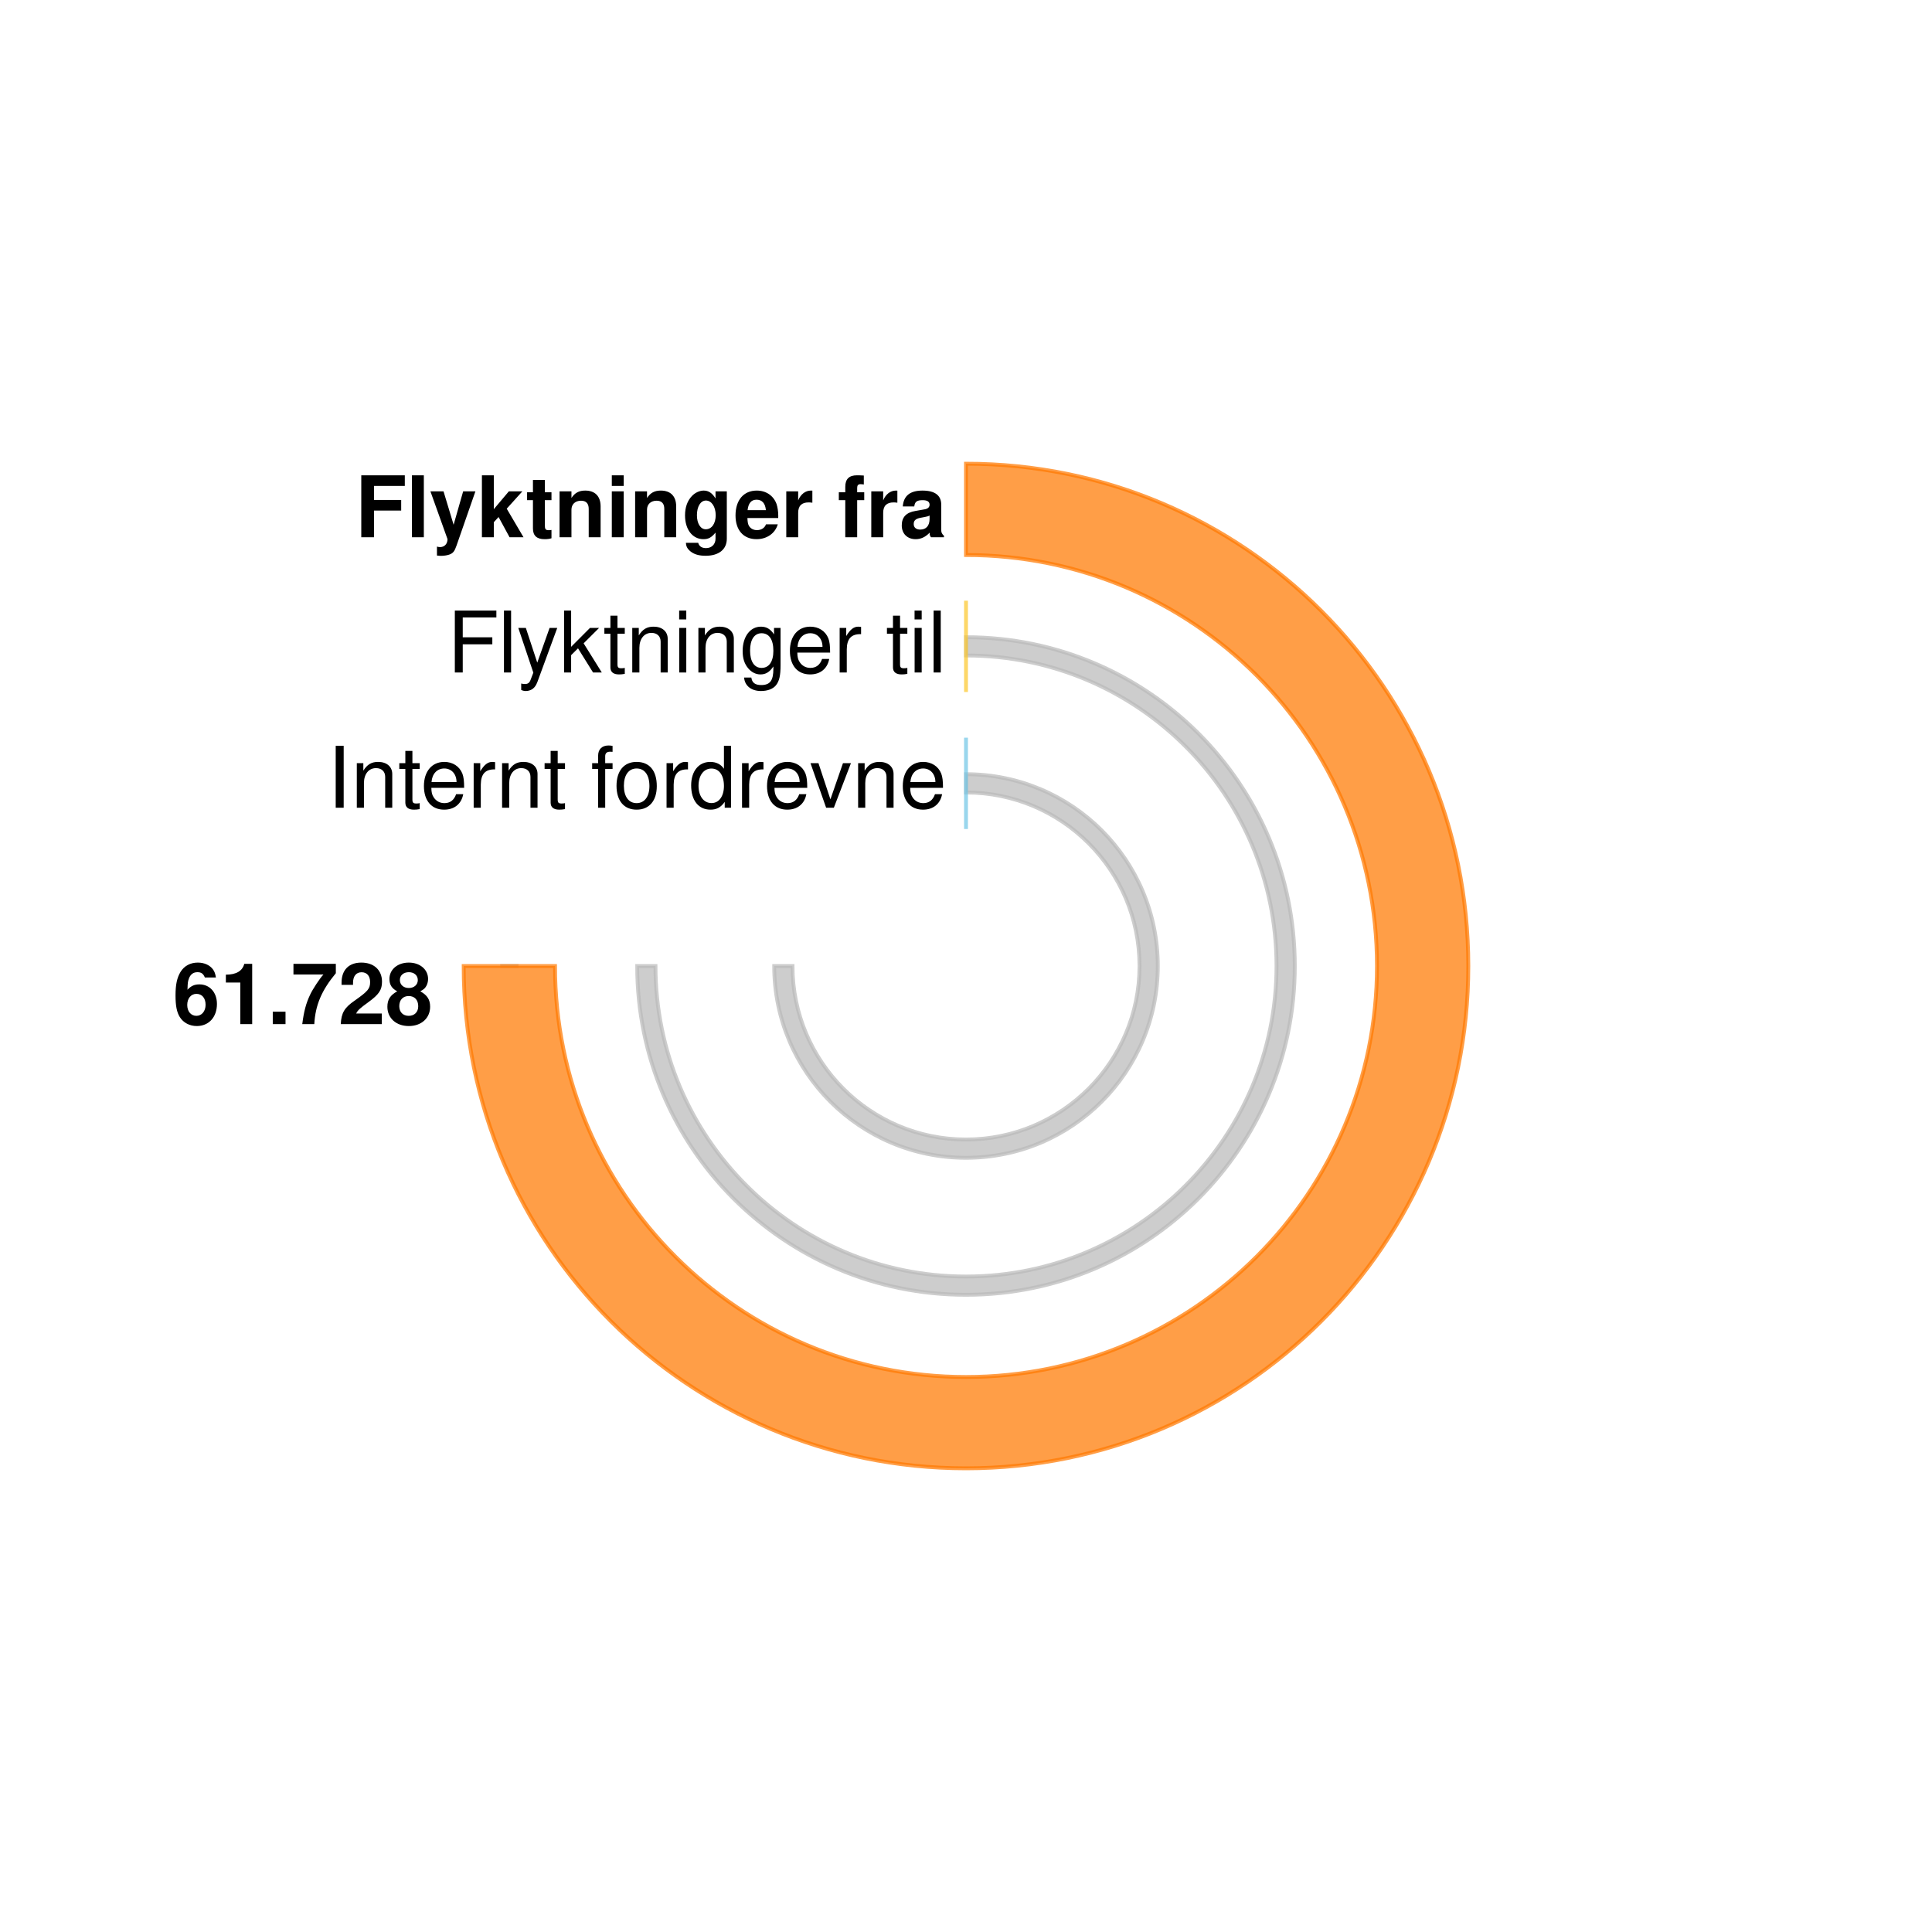
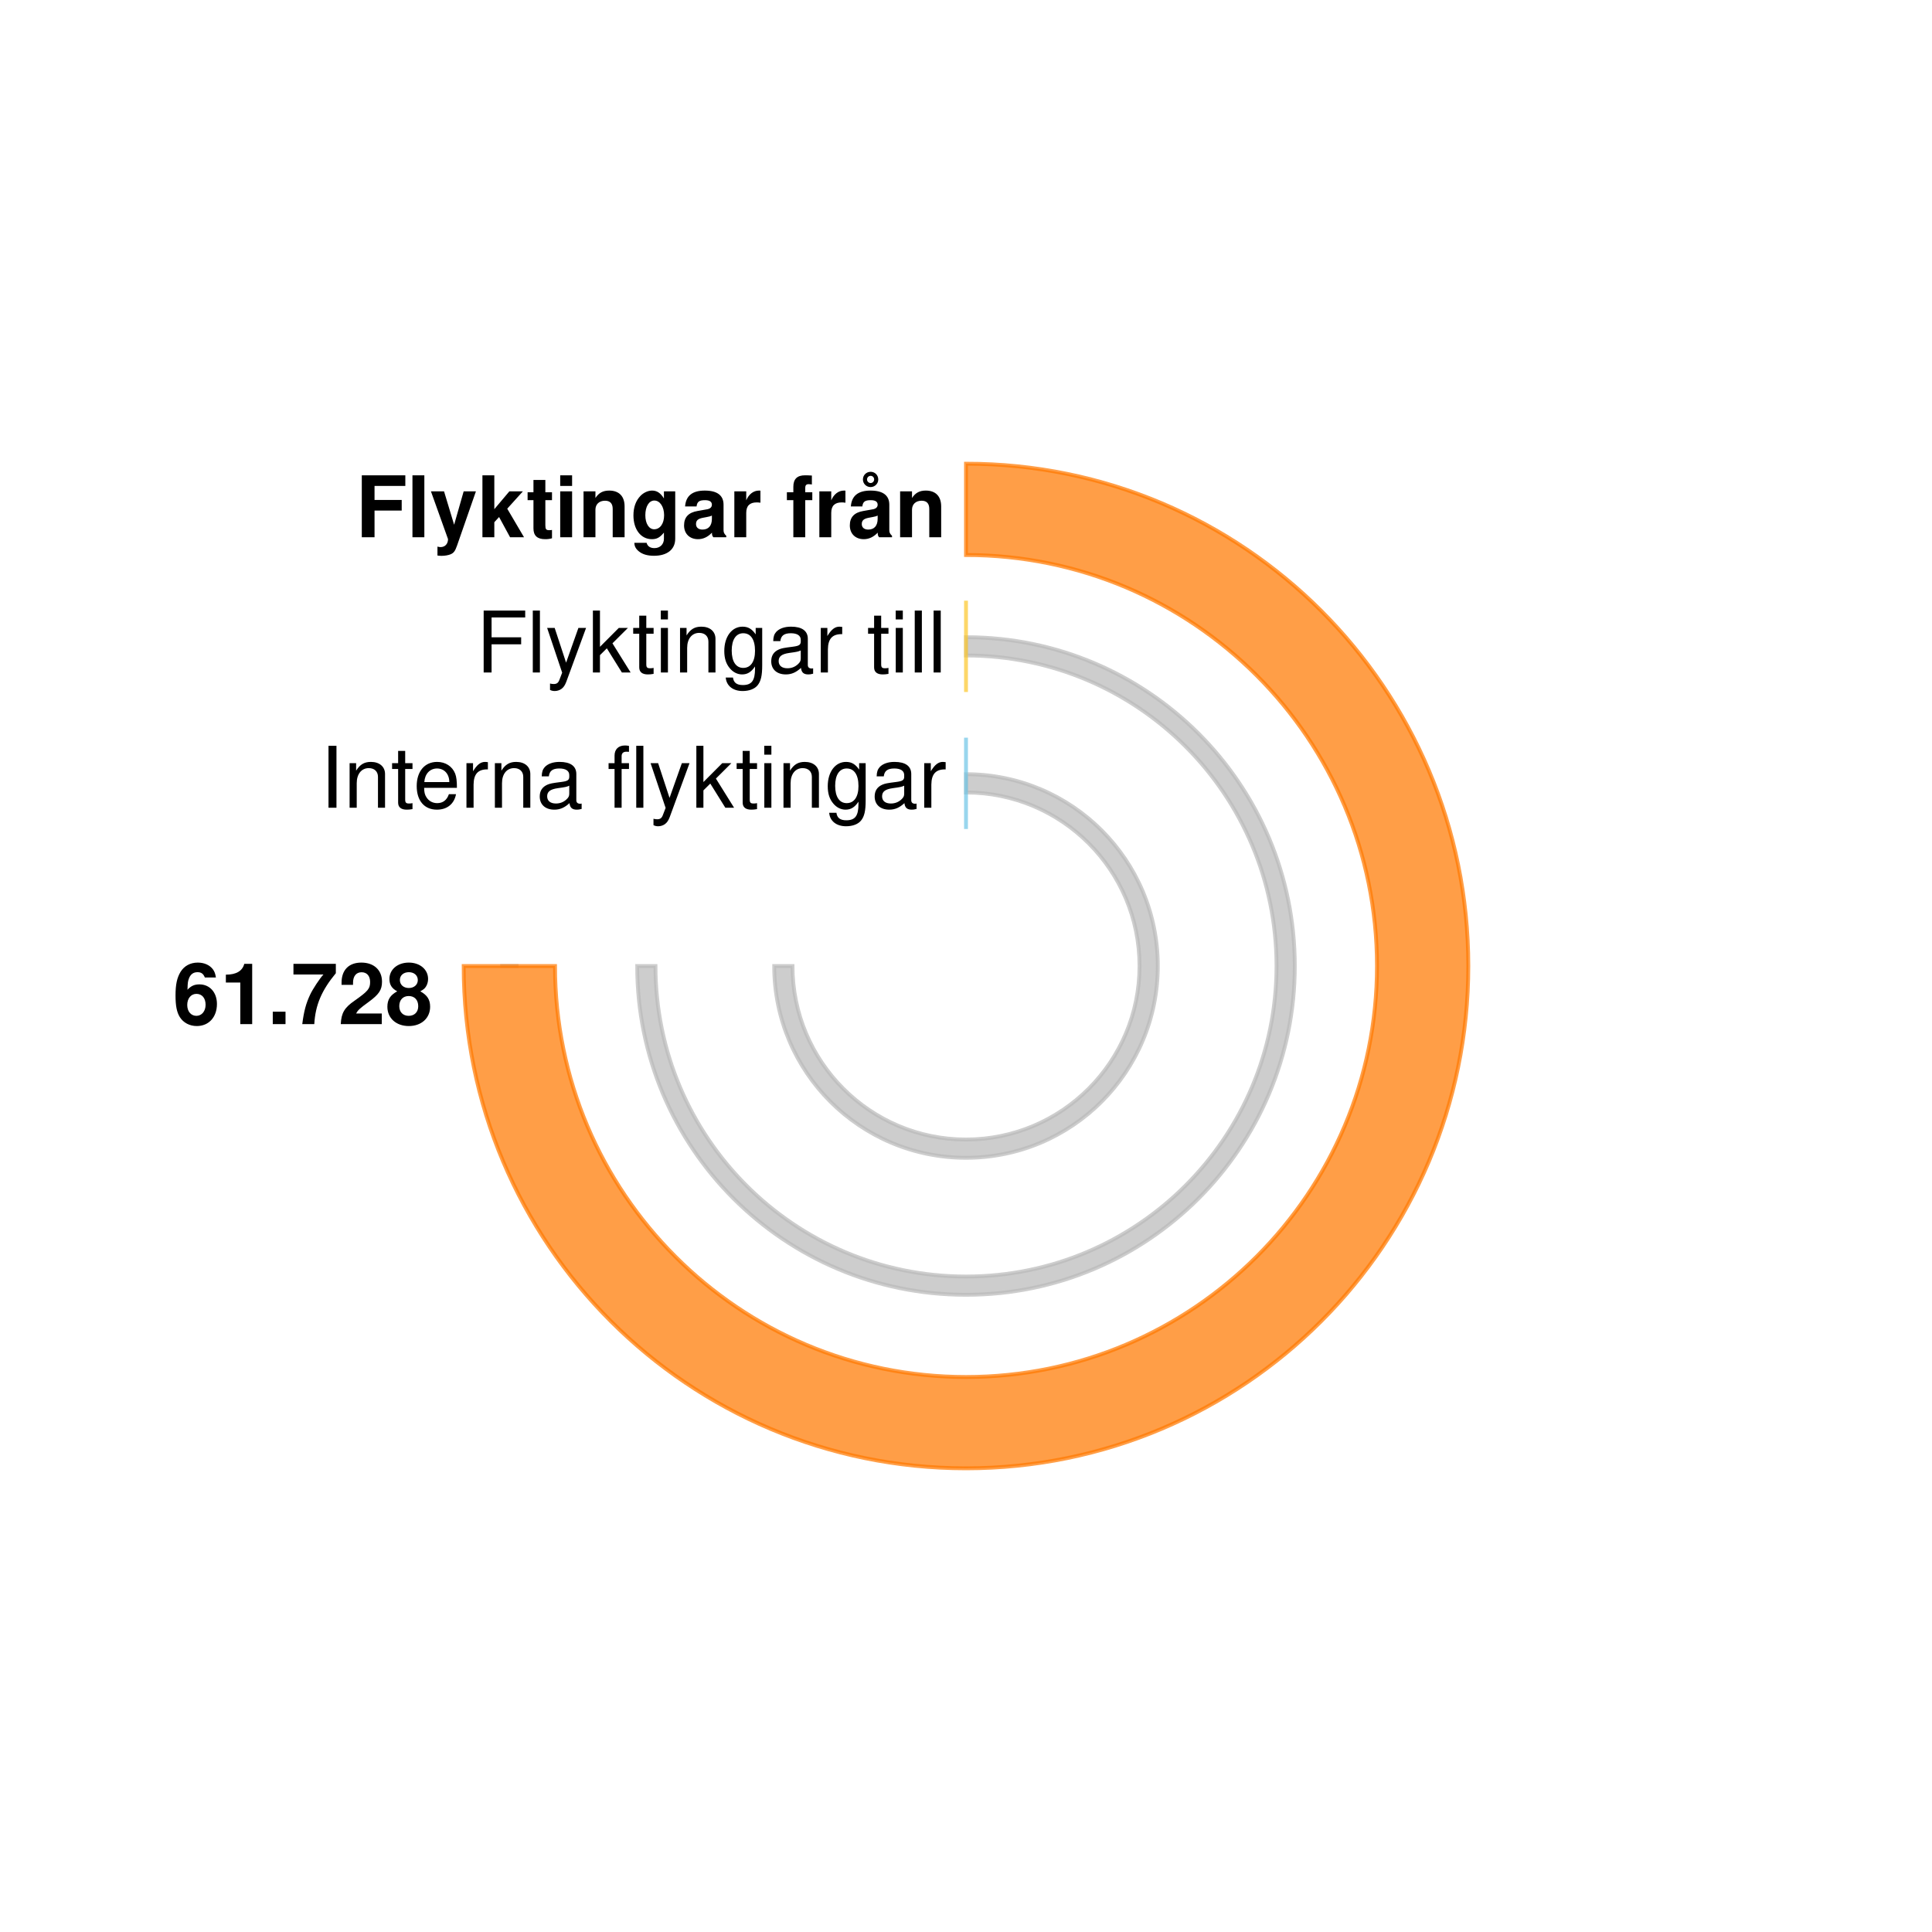
<svg xmlns="http://www.w3.org/2000/svg" role="img" class="rv-xy-plot__inner" width="500" height="500">
  <g class="rv-xy-plot__series rv-xy-plot__series--arc " opacity="1" pointer-events="all" transform="translate(250,250)">
    <path class="rv-xy-plot__series rv-xy-plot__series--arc-path  " d="M3.03935069242934e-15,-49.636A49.636,49.636,0,1,1,-49.636,6.07870138485868e-15L-44.909,5.499777443443567e-15A44.909,44.909,0,1,0,2.7498887217217836e-15,-44.909Z" style="opacity: 1; stroke: rgba(186, 186, 186, 0.72); fill: rgba(186, 186, 186, 0.72);" />
    <path class="rv-xy-plot__series rv-xy-plot__series--arc-path  " d="M5.210315472736012e-15,-85.091A85.091,85.091,0,1,1,-85.091,1.0420630945472023e-14L-80.364,9.84170700405691e-15A80.364,80.364,0,1,0,4.920853502028455e-15,-80.364Z" style="opacity: 1; stroke: rgba(186, 186, 186, 0.72); fill: rgba(186, 186, 186, 0.72);" />
    <path class="rv-xy-plot__series rv-xy-plot__series--arc-path  " d="M-120.545,1.4762560506085366e-14L-115.818,1.4183636564670253e-14Z" style="opacity: 1; stroke: rgba(186, 186, 186, 0.72); fill: rgba(186, 186, 186, 0.72);" />
    <path class="rv-xy-plot__series rv-xy-plot__series--arc-path  " d="M3.618274633844452e-15,-59.091L2.1709647803066717e-15,-35.455Z" style="opacity: 1; stroke: rgba(114, 199, 231, 0.72); fill: rgba(114, 199, 231, 0.72);" />
    <path class="rv-xy-plot__series rv-xy-plot__series--arc-path  " d="M5.7892394141511244e-15,-94.545L4.341929560613344e-15,-70.909Z" style="opacity: 1; stroke: rgba(253, 200, 47, 0.72); fill: rgba(253, 200, 47, 0.72);" />
    <path class="rv-xy-plot__series rv-xy-plot__series--arc-path  " d="M7.960204194457796e-15,-130A130,130,0,1,1,-130,1.592040838891559e-14L-106.364,1.302578868184003e-14A106.364,106.364,0,1,0,6.512894340920015e-15,-106.364Z" style="opacity: 1; stroke: rgba(255, 121, 0, 0.72); fill: rgba(255, 121, 0, 0.72);" />
  </g>
  <g class="rv-xy-plot__series rv-xy-plot__series--label " transform="translate(120,0)" style="font-family: Helvetica; font-weight: normal; font-size: 22px;">
-     <text dominant-baseline="text-after-edge" class="rv-xy-plot__series--label-text" text-anchor="end" x="125" y="215" transform="rotate(0,125,215)">Internt fordrevne</text>
+     <text dominant-baseline="text-after-edge" class="rv-xy-plot__series--label-text" text-anchor="end" x="125" y="215" transform="rotate(0,125,215)">Interna flyktingar</text>
  </g>
  <g class="rv-xy-plot__series rv-xy-plot__series--label " transform="translate(120,0)" style="font-family: Helvetica; font-weight: normal; font-size: 22px;">
-     <text dominant-baseline="text-after-edge" class="rv-xy-plot__series--label-text" text-anchor="end" x="125" y="180" transform="rotate(0,125,180)">Flyktninger til</text>
+     <text dominant-baseline="text-after-edge" class="rv-xy-plot__series--label-text" text-anchor="end" x="125" y="180" transform="rotate(0,125,180)">Flyktingar till</text>
  </g>
  <g class="rv-xy-plot__series rv-xy-plot__series--label " transform="translate(120,0)" style="font-family: Helvetica; font-weight: bold; font-size: 22px;">
-     <text dominant-baseline="text-after-edge" class="rv-xy-plot__series--label-text" text-anchor="end" x="125" y="145" transform="rotate(0,125,145)">Flyktninger fra</text>
+     <text dominant-baseline="text-after-edge" class="rv-xy-plot__series--label-text" text-anchor="end" x="125" y="145" transform="rotate(0,125,145)">Flyktingar från</text>
  </g>
  <g class="rv-xy-plot__series rv-xy-plot__series--label " transform="translate(120,0)" style="font-family: Helvetica; font-weight: bold; font-size: 22px;">
    <text dominant-baseline="text-after-edge" class="rv-xy-plot__series--label-text" text-anchor="end" x="-8" y="271" transform="rotate(0,-8,271)">61.728</text>
  </g>
</svg>
